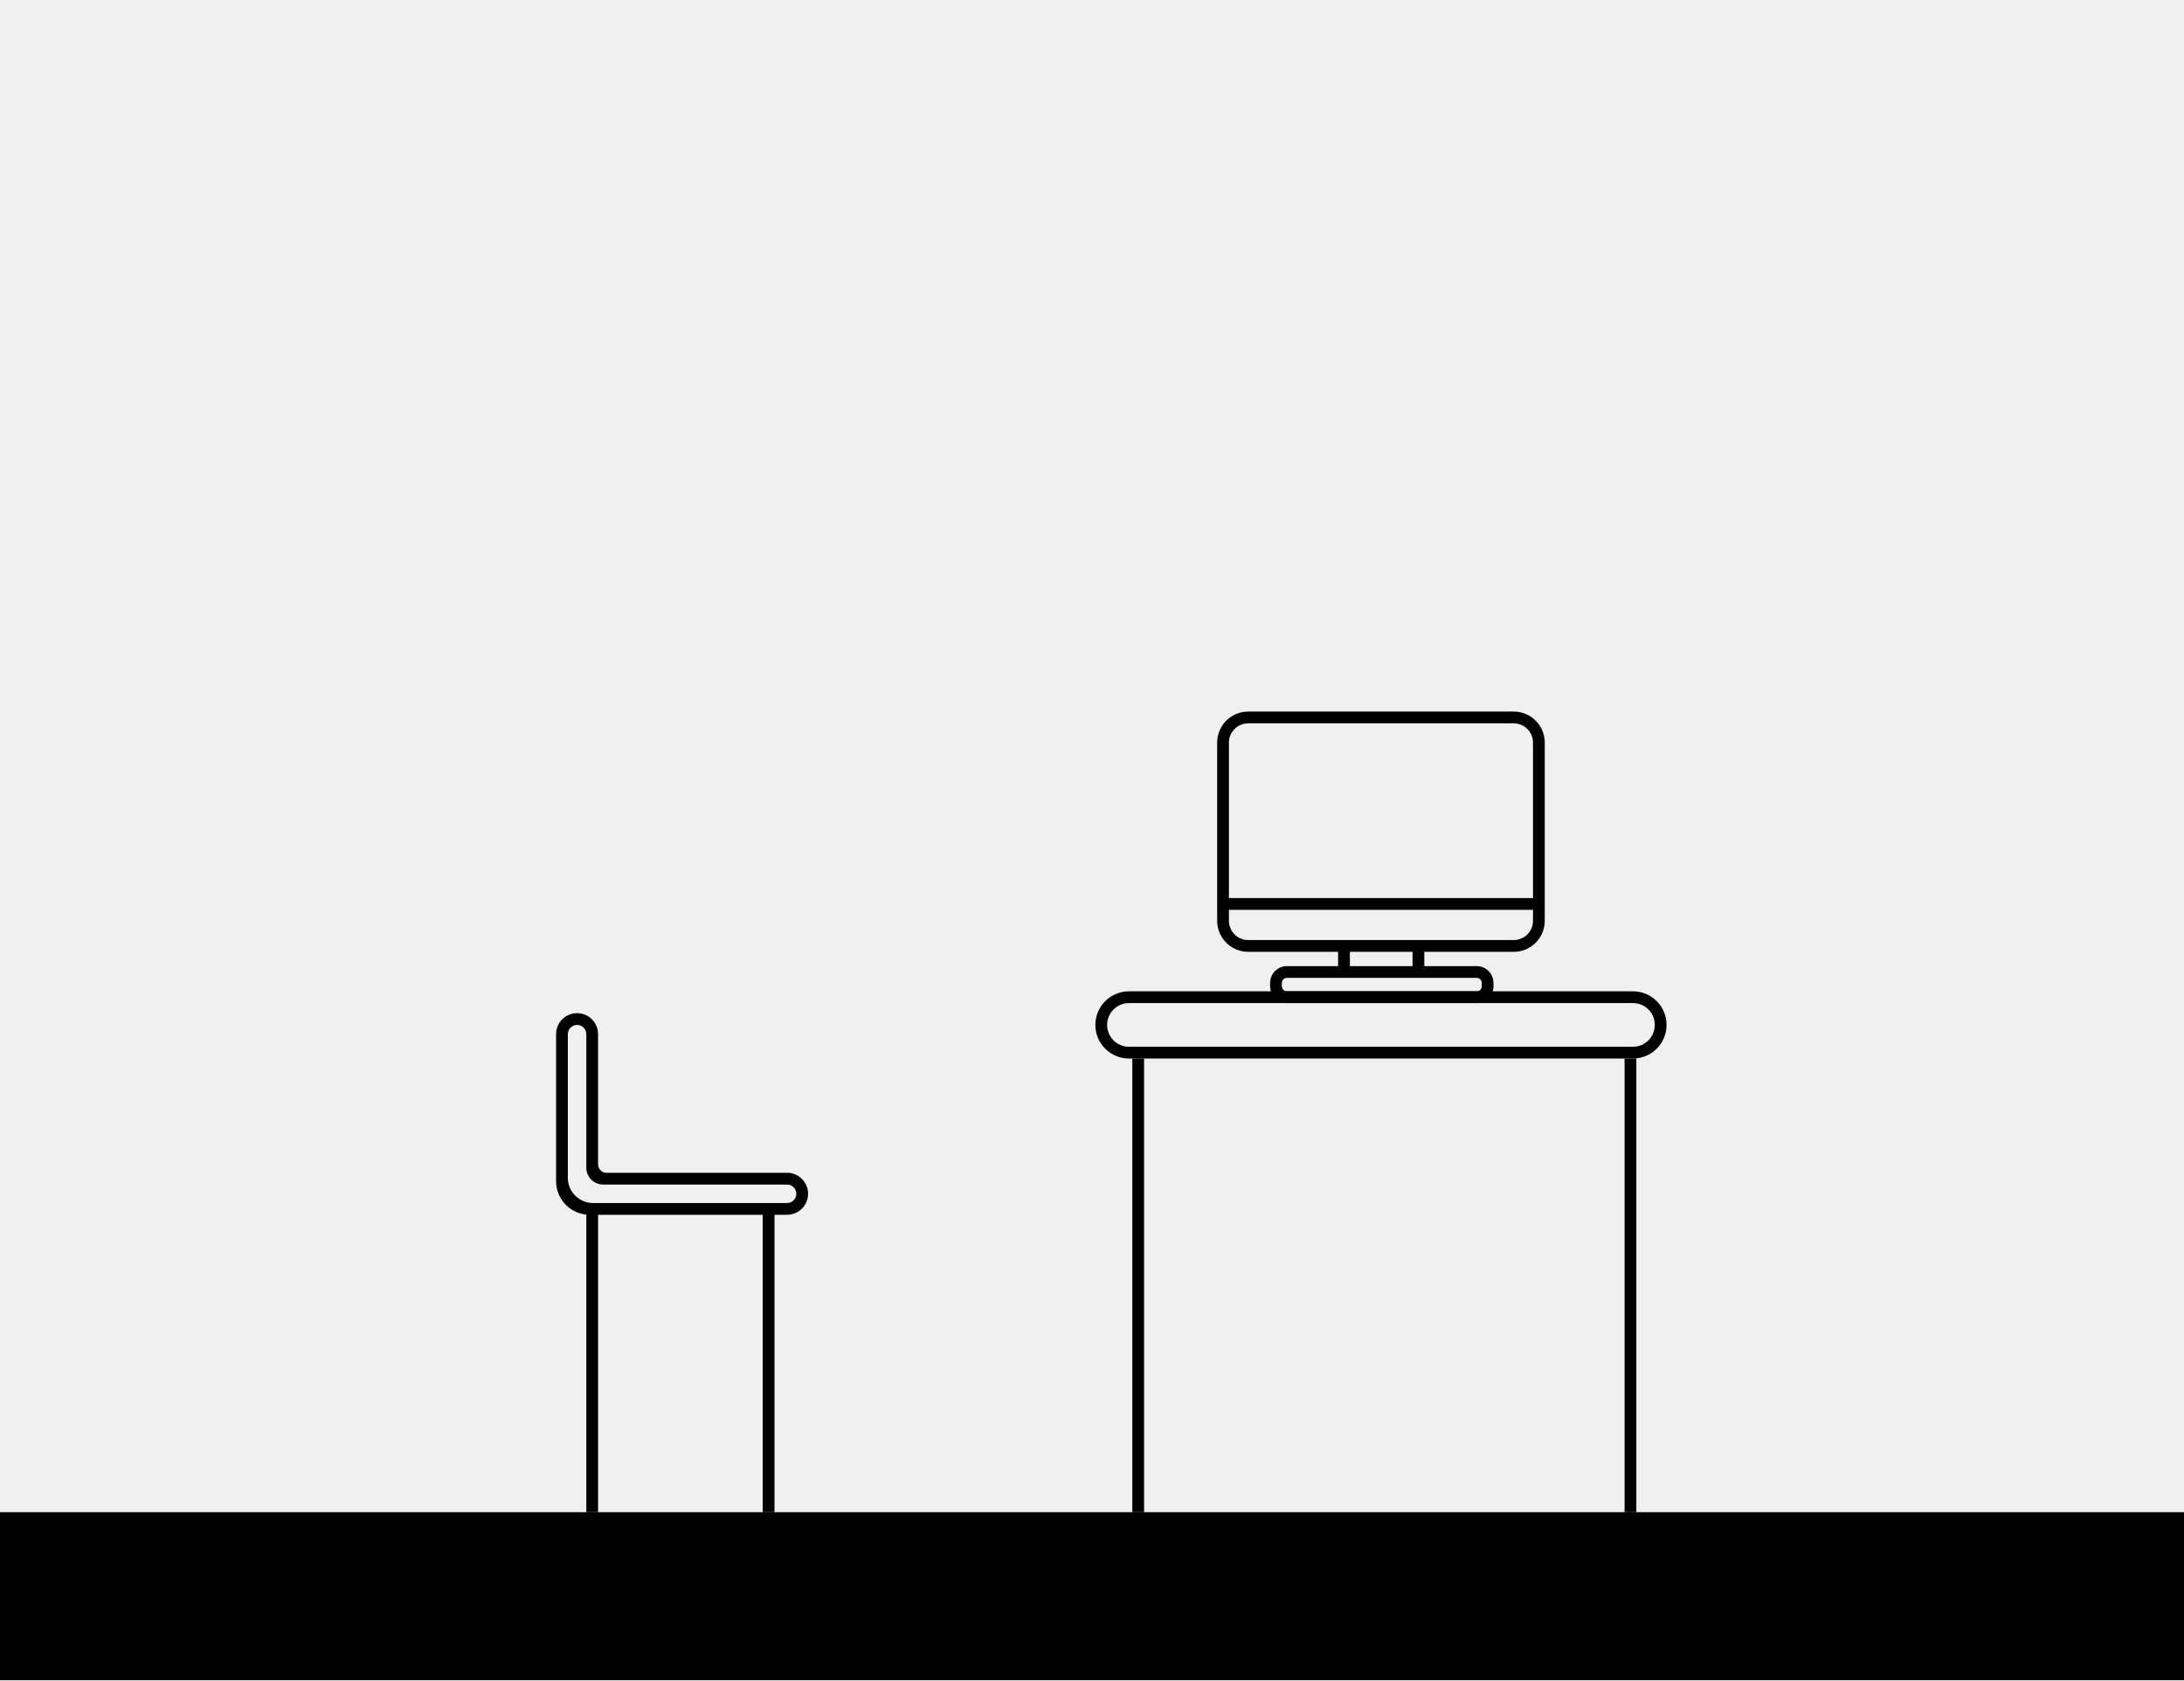
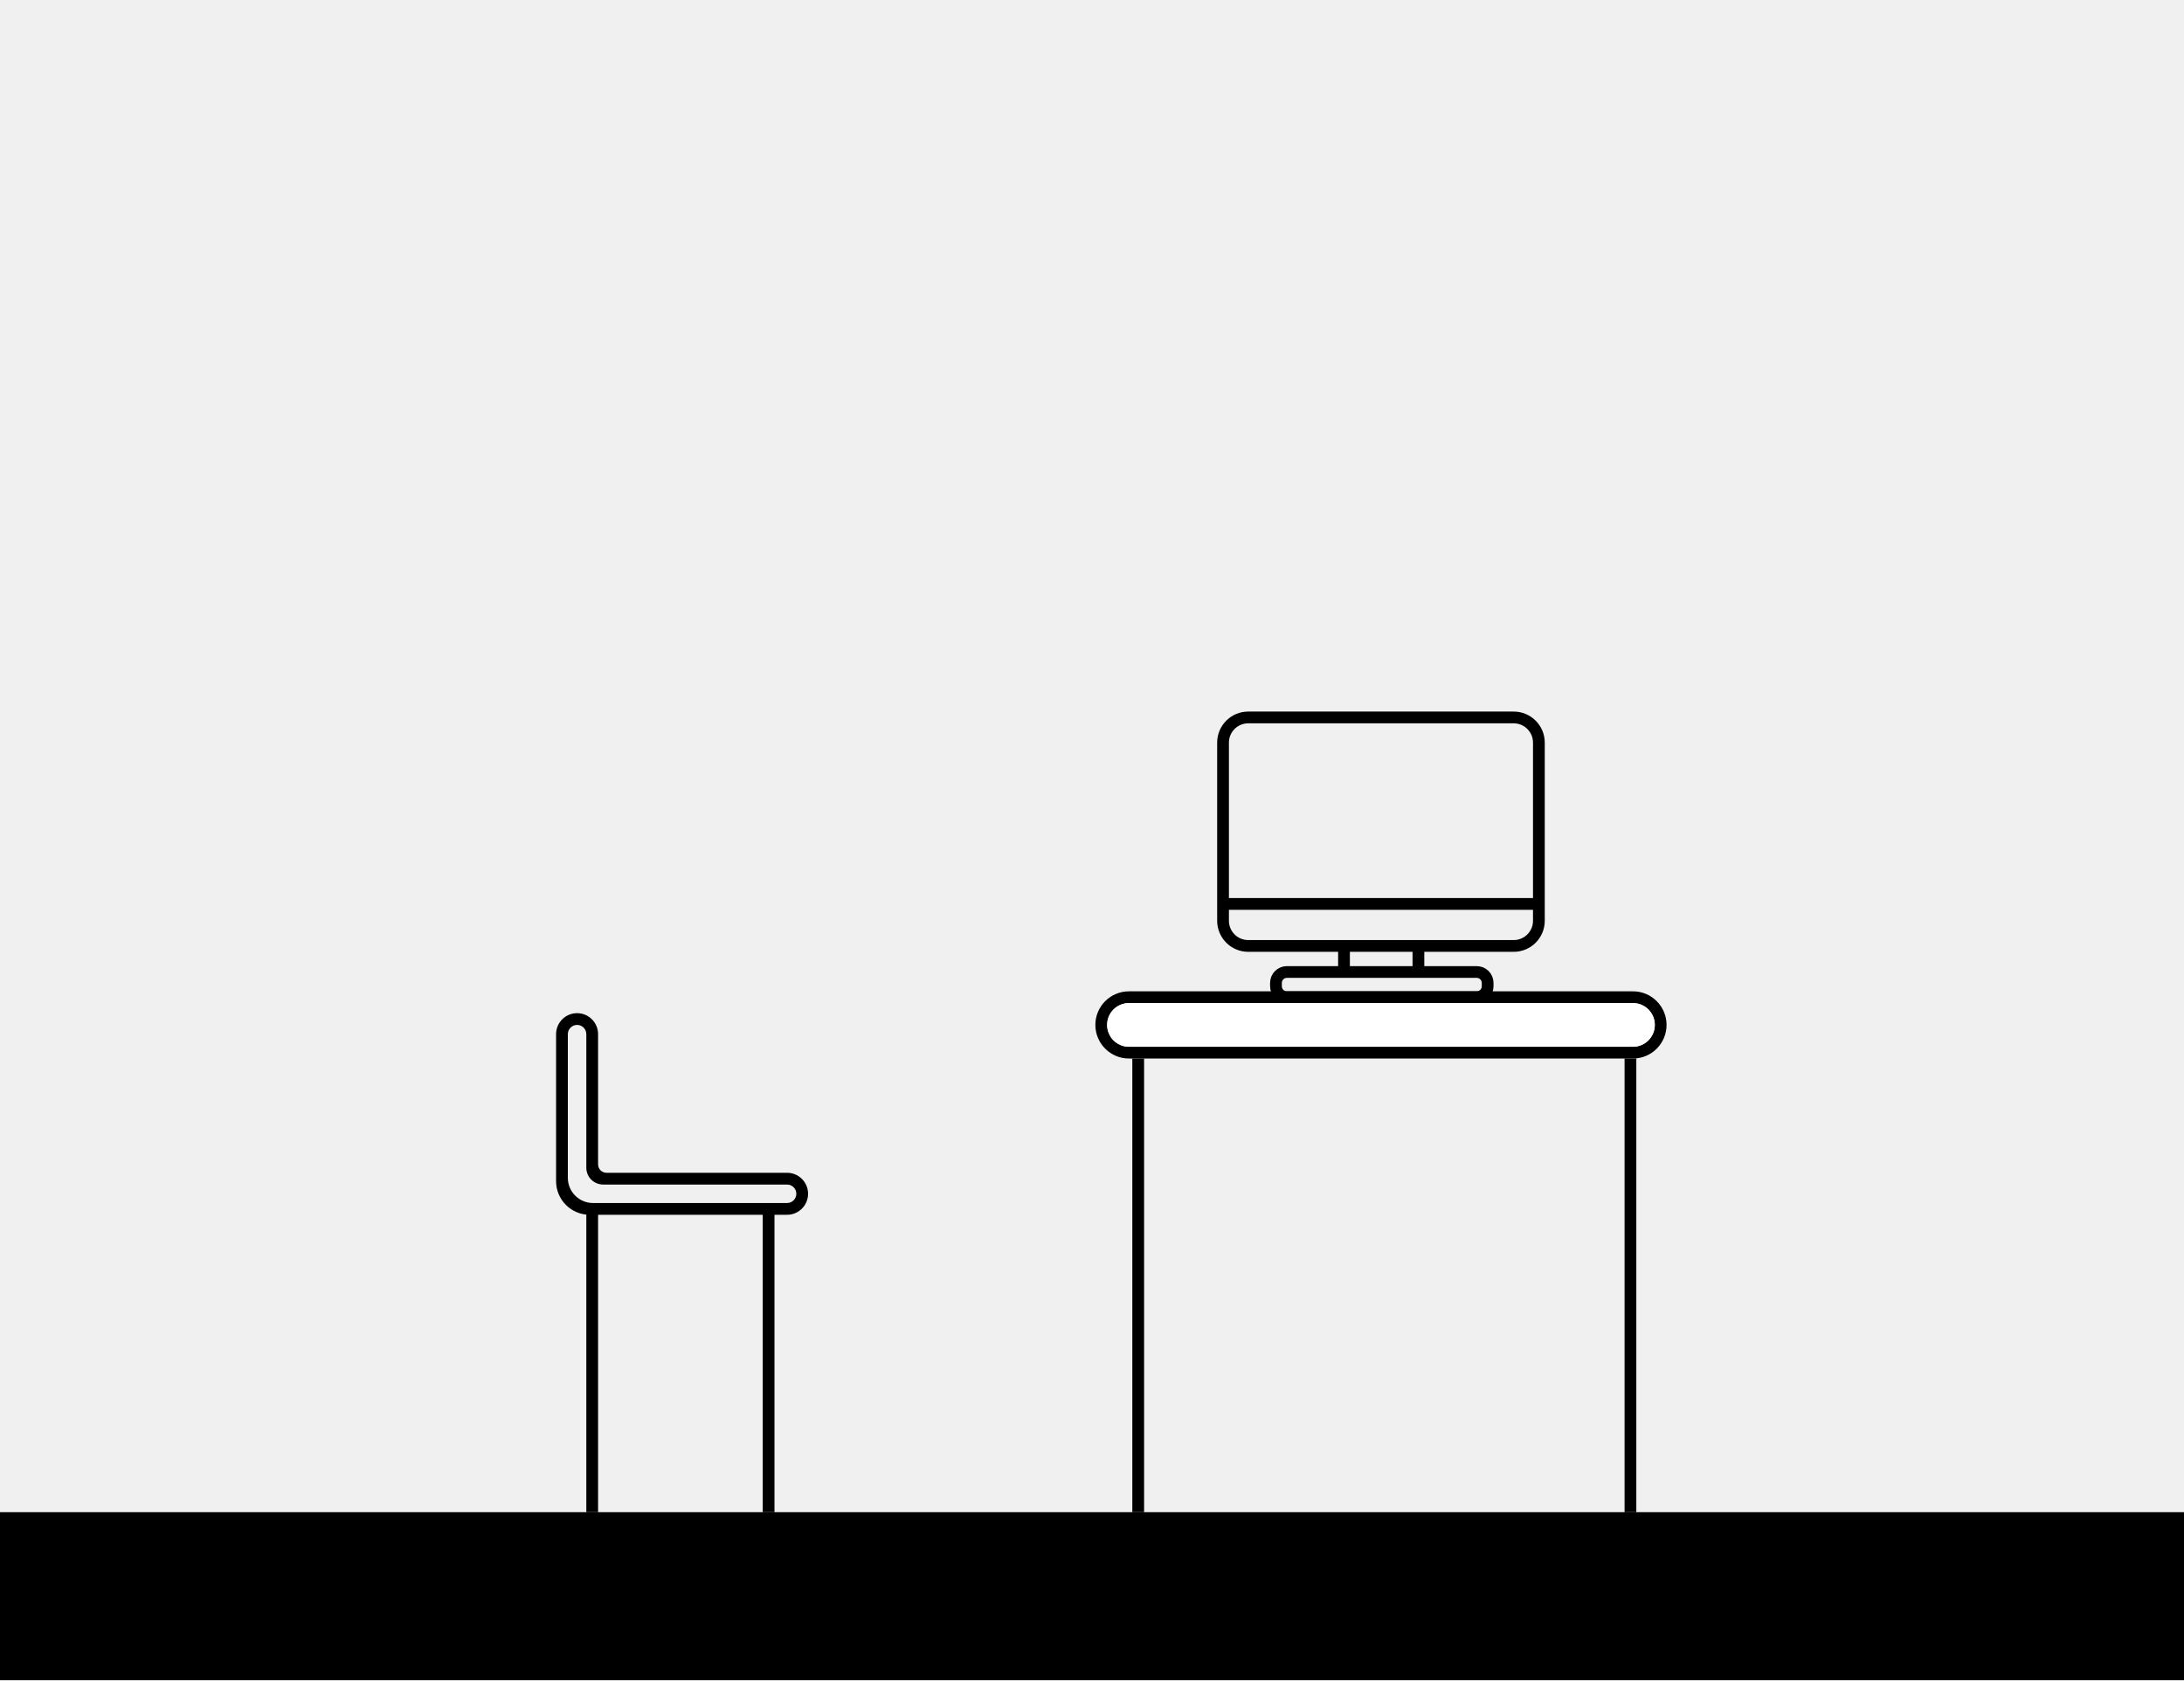
<svg xmlns="http://www.w3.org/2000/svg" width="1300" height="1000" viewBox="0 0 1300 1000" fill="none">
  <path d="M674 630H681V900H674V630Z" fill="black" />
  <path fill-rule="evenodd" clip-rule="evenodd" d="M468.5 698C475.404 698 481 703.596 481 710.5C481 717.404 475.404 723 468.5 723H351C339.954 723 331 714.046 331 703V615.5C331 608.596 336.596 603 343.5 603C350.404 603 356 608.596 356 615.5V693C356 695.761 358.239 698 361 698H468.5ZM468.5 705C471.538 705 474 707.462 474 710.5C474 713.538 471.538 716 468.5 716H353C344.716 716 338 709.284 338 701V615.5C338 612.462 340.463 610 343.5 610C346.538 610 349 612.462 349 615.5V695C349 700.523 353.477 705 359 705H468.5Z" fill="black" />
  <path d="M461 717H454V900H461V717Z" fill="black" />
  <path d="M356 717H349V900H356V717Z" fill="black" />
  <path d="M0 900H1300V1000H0V900Z" fill="black" />
  <path fill-rule="evenodd" clip-rule="evenodd" d="M672 590C660.954 590 652 598.954 652 610C652 621.046 660.954 630 672 630H972C983.046 630 992 621.046 992 610C992 598.954 983.046 590 972 590H672ZM672 597C664.82 597 659 602.82 659 610C659 617.18 664.82 623 672 623H972C979.18 623 985 617.18 985 610C985 602.82 979.18 597 972 597H672Z" fill="black" />
  <path d="M967 630H974V900H967V630Z" fill="black" />
  <path d="M729 538H914.5M800 562.186V580M844.297 562.186V580M743 563H901C909.284 563 916 556.284 916 548V442C916 433.716 909.284 427 901 427H743C734.716 427 728 433.716 728 442V548C728 556.284 734.716 563 743 563Z" stroke="black" stroke-width="7" />
-   <path d="M766 578.5H879C882.59 578.5 885.5 581.41 885.5 585V587C885.5 590.59 882.59 593.5 879 593.5H766C762.41 593.5 759.5 590.59 759.5 587V585C759.5 581.41 762.41 578.5 766 578.5Z" stroke="black" stroke-width="7" />
+   <path d="M759.5 585C759.5 581.41 762.41 578.5 766 578.5H879C882.59 578.5 885.5 581.41 885.5 585V587C885.5 590.59 882.59 593.5 879 593.5H766C762.41 593.5 759.5 590.59 759.5 587V585Z" stroke="black" stroke-width="7" />
+   <path d="M659 610C659 602.82 664.82 597 672 597H972C979.18 597 985 602.82 985 610C985 617.18 979.18 623 972 623H672C664.82 623 659 617.18 659 610Z" fill="white" />
</svg>
